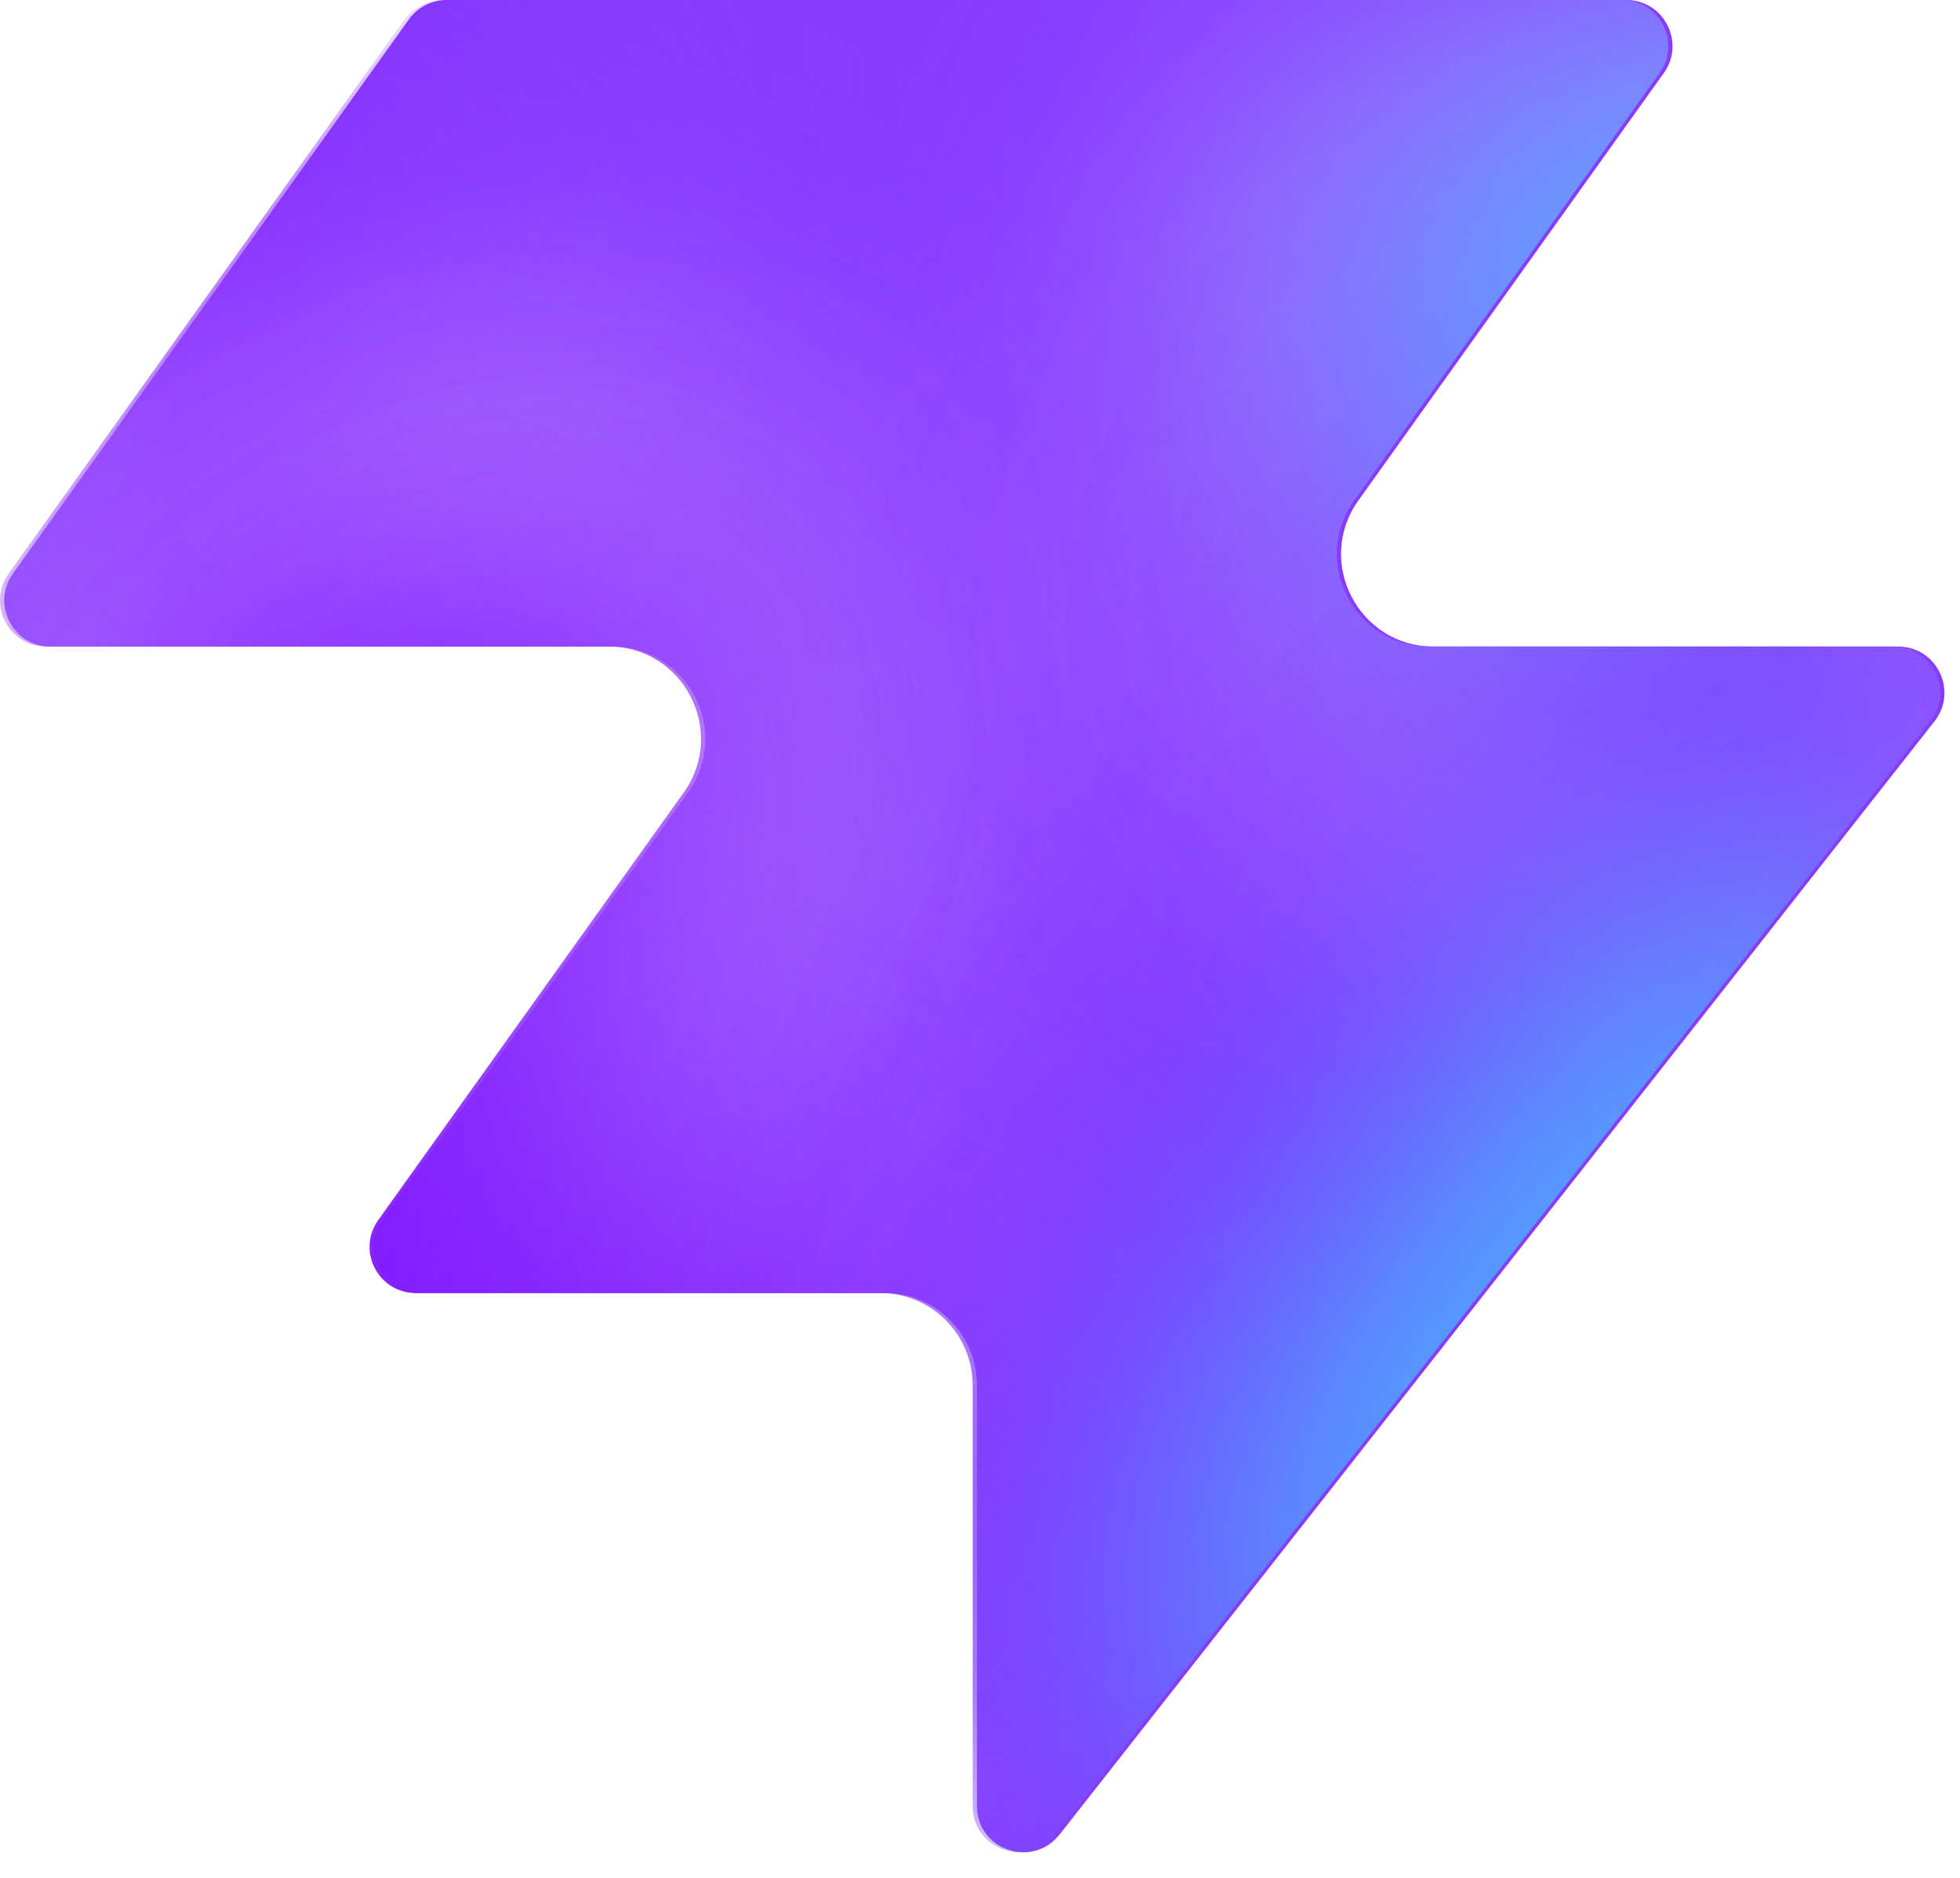
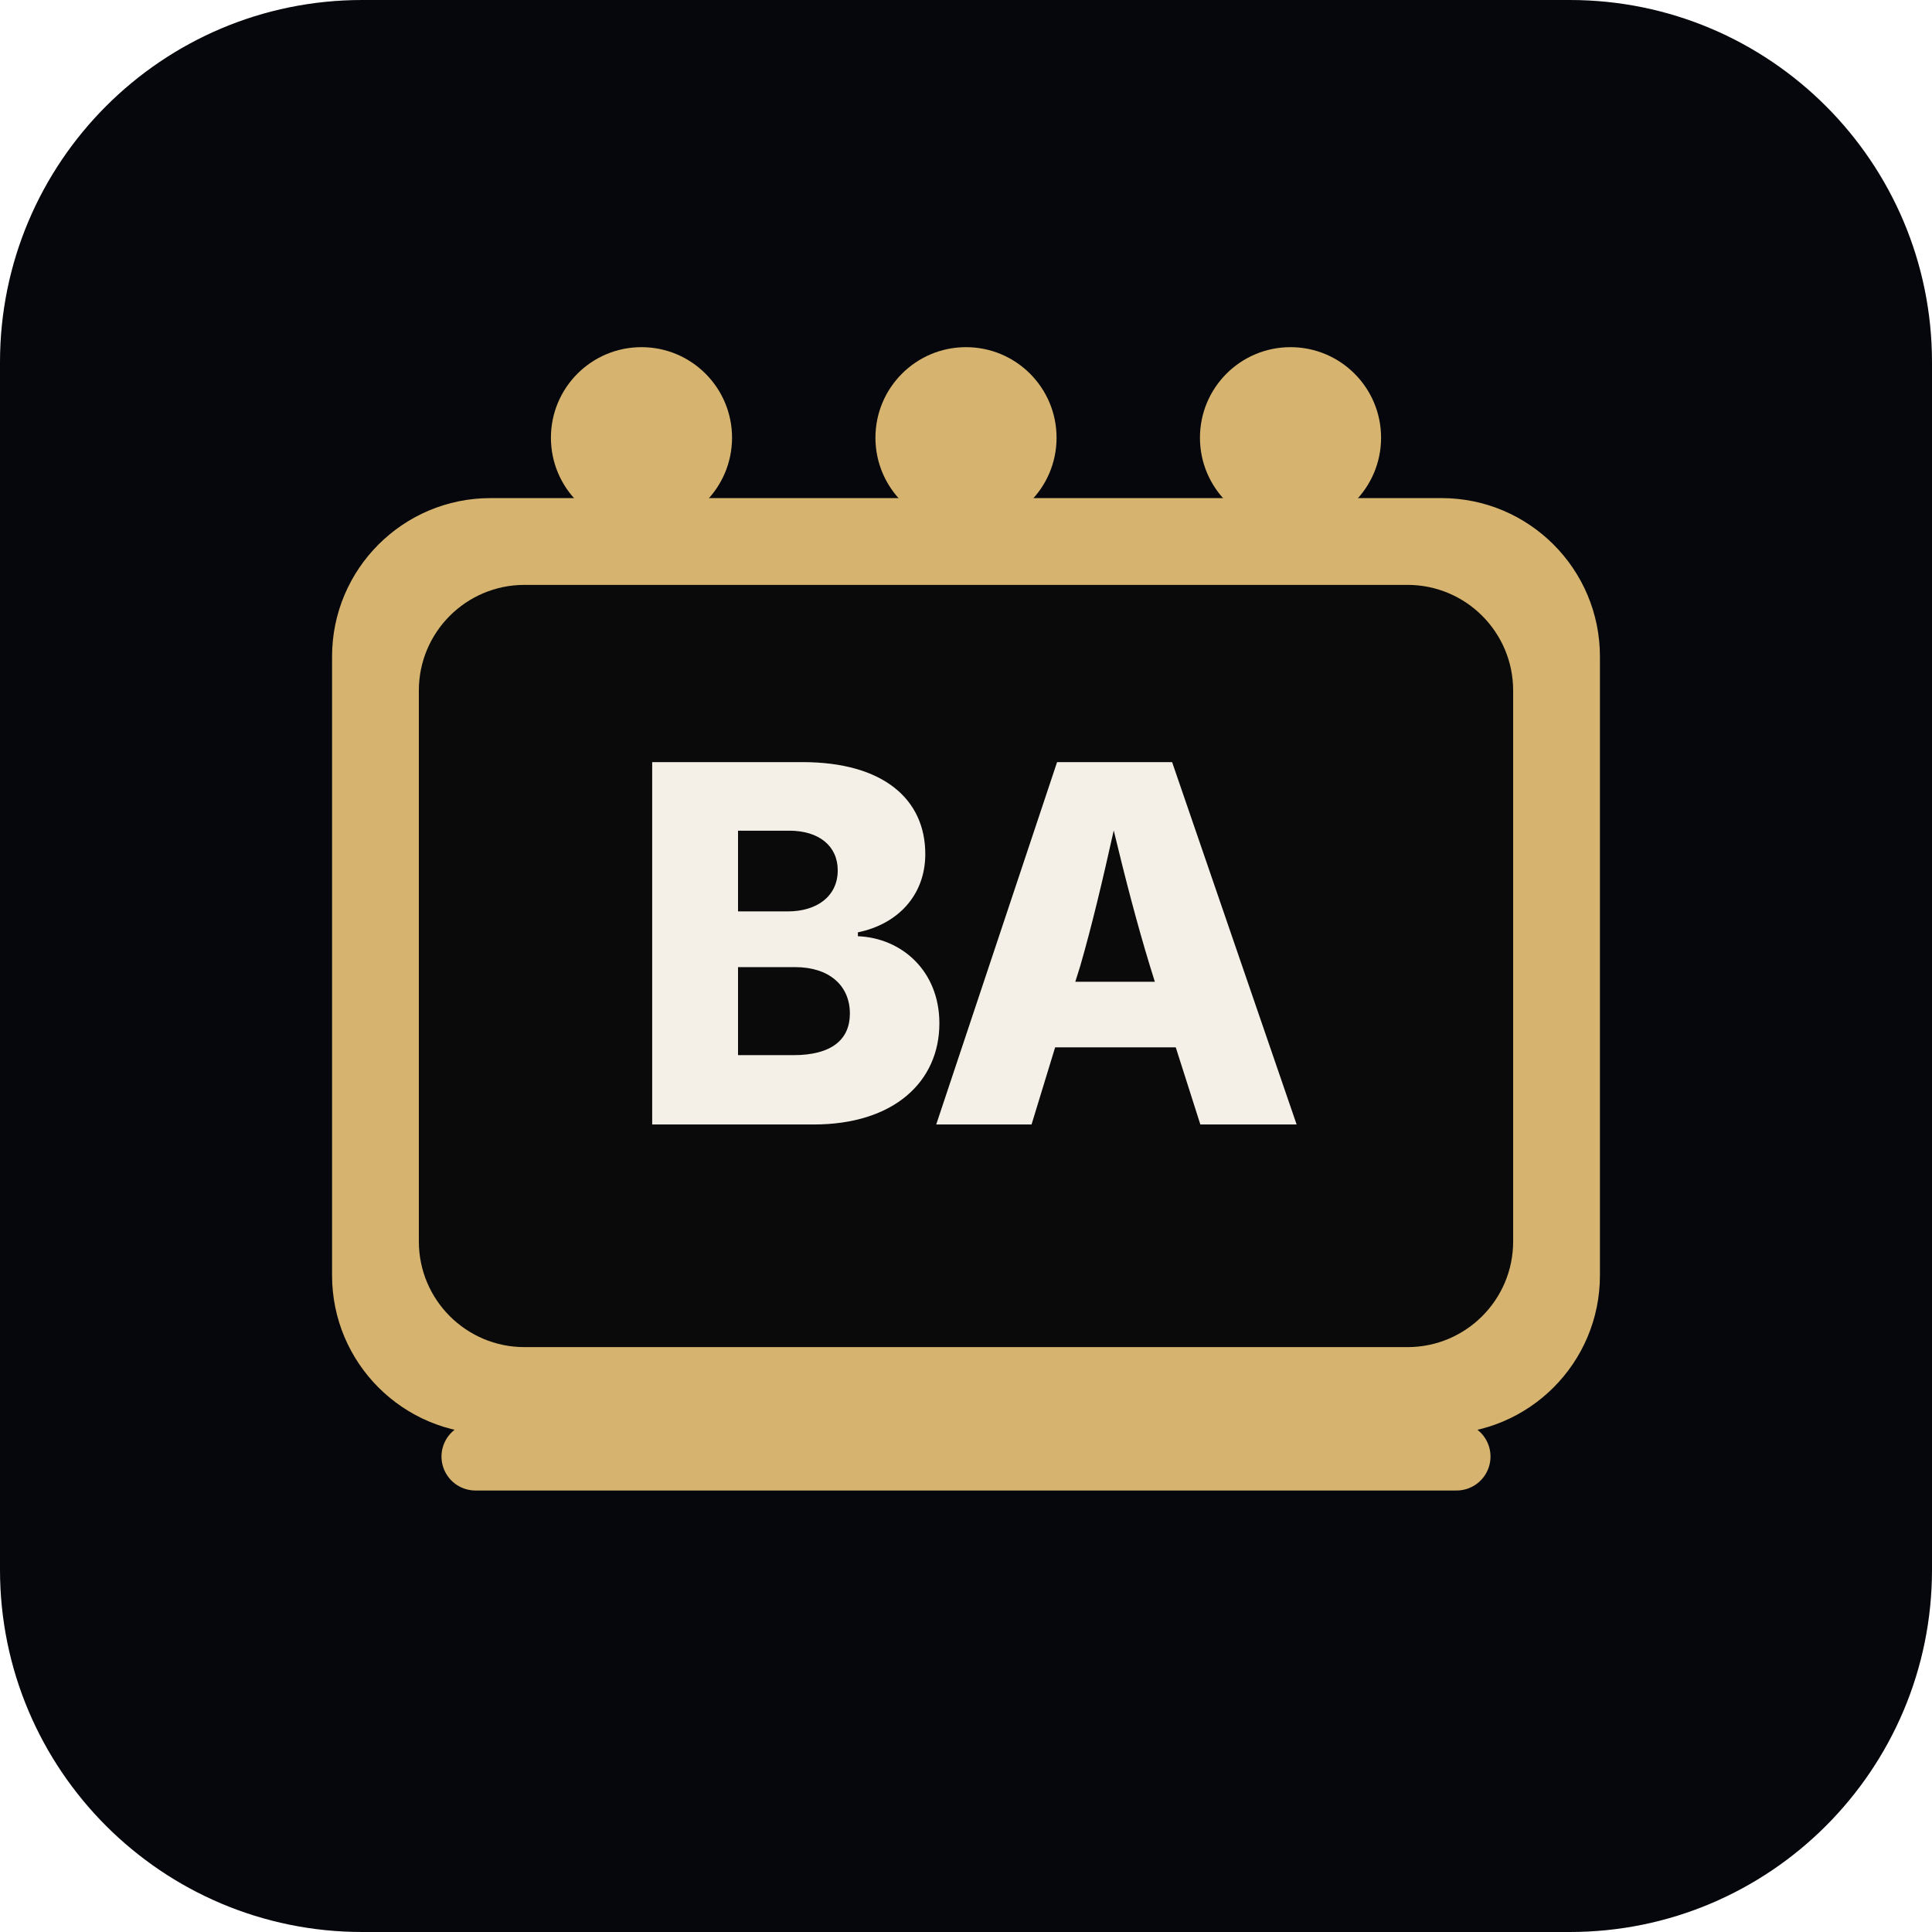
- <svg xmlns="http://www.w3.org/2000/svg" width="48" height="46" fill="none" viewBox="0 0 48 46">
-   <path fill="#863bff" d="M25.946 44.938c-.664.845-2.021.375-2.021-.698V33.937a2.26 2.26 0 0 0-2.262-2.262H10.287c-.92 0-1.456-1.04-.92-1.788l7.48-10.471c1.07-1.497 0-3.578-1.842-3.578H1.237c-.92 0-1.456-1.04-.92-1.788L10.013.474c.214-.297.556-.474.92-.474h28.894c.92 0 1.456 1.04.92 1.788l-7.48 10.471c-1.07 1.498 0 3.579 1.842 3.579h11.377c.943 0 1.473 1.088.89 1.83L25.947 44.94z" style="fill:#863bff;fill:color(display-p3 .525 .23 1);fill-opacity:1" />
-   <mask id="a" width="48" height="46" x="0" y="0" maskUnits="userSpaceOnUse" style="mask-type:alpha">
-     <path fill="#000" d="M25.842 44.938c-.664.844-2.021.375-2.021-.698V33.937a2.26 2.26 0 0 0-2.262-2.262H10.183c-.92 0-1.456-1.04-.92-1.788l7.48-10.471c1.07-1.498 0-3.579-1.842-3.579H1.133c-.92 0-1.456-1.04-.92-1.787L9.91.473c.214-.297.556-.474.92-.474h28.894c.92 0 1.456 1.04.92 1.788l-7.48 10.471c-1.07 1.498 0 3.578 1.842 3.578h11.377c.943 0 1.473 1.088.89 1.832L25.843 44.94z" style="fill:#000;fill-opacity:1" />
-   </mask>
-   <g mask="url(#a)">
-     <g filter="url(#b)">
-       <ellipse cx="5.508" cy="14.704" fill="#ede6ff" rx="5.508" ry="14.704" style="fill:#ede6ff;fill:color(display-p3 .927 .903 1);fill-opacity:1" transform="matrix(.00324 1 1 -.00324 -4.47 31.516)" />
-     </g>
-     <g filter="url(#c)">
-       <ellipse cx="10.399" cy="29.851" fill="#ede6ff" rx="10.399" ry="29.851" style="fill:#ede6ff;fill:color(display-p3 .927 .903 1);fill-opacity:1" transform="matrix(.00324 1 1 -.00324 -39.328 7.883)" />
-     </g>
-     <g filter="url(#d)">
-       <ellipse cx="5.508" cy="30.487" fill="#7e14ff" rx="5.508" ry="30.487" style="fill:#7e14ff;fill:color(display-p3 .492 .077 1);fill-opacity:1" transform="rotate(89.814 -25.913 -14.639)scale(1 -1)" />
-     </g>
-     <g filter="url(#e)">
-       <ellipse cx="5.508" cy="30.599" fill="#7e14ff" rx="5.508" ry="30.599" style="fill:#7e14ff;fill:color(display-p3 .492 .077 1);fill-opacity:1" transform="rotate(89.814 -32.644 -3.334)scale(1 -1)" />
-     </g>
-     <g filter="url(#f)">
-       <ellipse cx="5.508" cy="30.599" fill="#7e14ff" rx="5.508" ry="30.599" style="fill:#7e14ff;fill:color(display-p3 .492 .077 1);fill-opacity:1" transform="matrix(.00324 1 1 -.00324 -34.34 30.47)" />
-     </g>
-     <g filter="url(#g)">
-       <ellipse cx="14.072" cy="22.078" fill="#ede6ff" rx="14.072" ry="22.078" style="fill:#ede6ff;fill:color(display-p3 .927 .903 1);fill-opacity:1" transform="rotate(93.35 24.506 48.493)scale(-1 1)" />
-     </g>
-     <g filter="url(#h)">
-       <ellipse cx="3.47" cy="21.501" fill="#7e14ff" rx="3.47" ry="21.501" style="fill:#7e14ff;fill:color(display-p3 .492 .077 1);fill-opacity:1" transform="rotate(89.009 28.708 47.59)scale(-1 1)" />
-     </g>
-     <g filter="url(#i)">
-       <ellipse cx="3.47" cy="21.501" fill="#7e14ff" rx="3.47" ry="21.501" style="fill:#7e14ff;fill:color(display-p3 .492 .077 1);fill-opacity:1" transform="rotate(89.009 28.708 47.59)scale(-1 1)" />
-     </g>
-     <g filter="url(#j)">
-       <ellipse cx=".387" cy="8.972" fill="#7e14ff" rx="4.407" ry="29.108" style="fill:#7e14ff;fill:color(display-p3 .492 .077 1);fill-opacity:1" transform="rotate(39.51 .387 8.972)" />
-     </g>
-     <g filter="url(#k)">
-       <ellipse cx="47.523" cy="-6.092" fill="#7e14ff" rx="4.407" ry="29.108" style="fill:#7e14ff;fill:color(display-p3 .492 .077 1);fill-opacity:1" transform="rotate(37.892 47.523 -6.092)" />
-     </g>
-     <g filter="url(#l)">
-       <ellipse cx="41.412" cy="6.333" fill="#47bfff" rx="5.971" ry="9.665" style="fill:#47bfff;fill:color(display-p3 .28 .748 1);fill-opacity:1" transform="rotate(37.892 41.412 6.333)" />
-     </g>
-     <g filter="url(#m)">
-       <ellipse cx="-1.879" cy="38.332" fill="#7e14ff" rx="4.407" ry="29.108" style="fill:#7e14ff;fill:color(display-p3 .492 .077 1);fill-opacity:1" transform="rotate(37.892 -1.88 38.332)" />
-     </g>
-     <g filter="url(#n)">
-       <ellipse cx="-1.879" cy="38.332" fill="#7e14ff" rx="4.407" ry="29.108" style="fill:#7e14ff;fill:color(display-p3 .492 .077 1);fill-opacity:1" transform="rotate(37.892 -1.88 38.332)" />
-     </g>
-     <g filter="url(#o)">
-       <ellipse cx="35.651" cy="29.907" fill="#7e14ff" rx="4.407" ry="29.108" style="fill:#7e14ff;fill:color(display-p3 .492 .077 1);fill-opacity:1" transform="rotate(37.892 35.651 29.907)" />
-     </g>
-     <g filter="url(#p)">
-       <ellipse cx="38.418" cy="32.4" fill="#47bfff" rx="5.971" ry="15.297" style="fill:#47bfff;fill:color(display-p3 .28 .748 1);fill-opacity:1" transform="rotate(37.892 38.418 32.4)" />
-     </g>
+ <svg xmlns="http://www.w3.org/2000/svg" width="512" height="512" viewBox="0 0 512 512" role="img" aria-label="BrickAlpha logo">
+   <rect width="512" height="512" rx="96" fill="#05070c" />
+   <rect x="88" y="132" width="336" height="248" rx="42" fill="#d6b36e" />
+   <rect x="111" y="155" width="290" height="202" rx="28" fill="#090a09" />
+   <g fill="#d6b36e">
+     <circle cx="170" cy="116" r="24" />
+     <circle cx="256" cy="116" r="24" />
+     <circle cx="342" cy="116" r="24" />
  </g>
-   <defs>
-     <filter id="b" width="60.045" height="41.654" x="-19.77" y="16.149" color-interpolation-filters="sRGB" filterUnits="userSpaceOnUse">
-       <feFlood flood-opacity="0" result="BackgroundImageFix" />
-       <feBlend in="SourceGraphic" in2="BackgroundImageFix" result="shape" />
-       <feGaussianBlur result="effect1_foregroundBlur_2002_17158" stdDeviation="7.659" />
-     </filter>
-     <filter id="c" width="90.34" height="51.437" x="-54.613" y="-7.533" color-interpolation-filters="sRGB" filterUnits="userSpaceOnUse">
-       <feFlood flood-opacity="0" result="BackgroundImageFix" />
-       <feBlend in="SourceGraphic" in2="BackgroundImageFix" result="shape" />
-       <feGaussianBlur result="effect1_foregroundBlur_2002_17158" stdDeviation="7.659" />
-     </filter>
-     <filter id="d" width="79.355" height="29.4" x="-49.64" y="2.03" color-interpolation-filters="sRGB" filterUnits="userSpaceOnUse">
-       <feFlood flood-opacity="0" result="BackgroundImageFix" />
-       <feBlend in="SourceGraphic" in2="BackgroundImageFix" result="shape" />
-       <feGaussianBlur result="effect1_foregroundBlur_2002_17158" stdDeviation="4.596" />
-     </filter>
-     <filter id="e" width="79.579" height="29.4" x="-45.045" y="20.029" color-interpolation-filters="sRGB" filterUnits="userSpaceOnUse">
-       <feFlood flood-opacity="0" result="BackgroundImageFix" />
-       <feBlend in="SourceGraphic" in2="BackgroundImageFix" result="shape" />
-       <feGaussianBlur result="effect1_foregroundBlur_2002_17158" stdDeviation="4.596" />
-     </filter>
-     <filter id="f" width="79.579" height="29.4" x="-43.513" y="21.178" color-interpolation-filters="sRGB" filterUnits="userSpaceOnUse">
-       <feFlood flood-opacity="0" result="BackgroundImageFix" />
-       <feBlend in="SourceGraphic" in2="BackgroundImageFix" result="shape" />
-       <feGaussianBlur result="effect1_foregroundBlur_2002_17158" stdDeviation="4.596" />
-     </filter>
-     <filter id="g" width="74.749" height="58.852" x="15.756" y="-17.901" color-interpolation-filters="sRGB" filterUnits="userSpaceOnUse">
-       <feFlood flood-opacity="0" result="BackgroundImageFix" />
-       <feBlend in="SourceGraphic" in2="BackgroundImageFix" result="shape" />
-       <feGaussianBlur result="effect1_foregroundBlur_2002_17158" stdDeviation="7.659" />
-     </filter>
-     <filter id="h" width="61.377" height="25.362" x="23.548" y="2.284" color-interpolation-filters="sRGB" filterUnits="userSpaceOnUse">
-       <feFlood flood-opacity="0" result="BackgroundImageFix" />
-       <feBlend in="SourceGraphic" in2="BackgroundImageFix" result="shape" />
-       <feGaussianBlur result="effect1_foregroundBlur_2002_17158" stdDeviation="4.596" />
-     </filter>
-     <filter id="i" width="61.377" height="25.362" x="23.548" y="2.284" color-interpolation-filters="sRGB" filterUnits="userSpaceOnUse">
-       <feFlood flood-opacity="0" result="BackgroundImageFix" />
-       <feBlend in="SourceGraphic" in2="BackgroundImageFix" result="shape" />
-       <feGaussianBlur result="effect1_foregroundBlur_2002_17158" stdDeviation="4.596" />
-     </filter>
-     <filter id="j" width="56.045" height="63.649" x="-27.636" y="-22.853" color-interpolation-filters="sRGB" filterUnits="userSpaceOnUse">
-       <feFlood flood-opacity="0" result="BackgroundImageFix" />
-       <feBlend in="SourceGraphic" in2="BackgroundImageFix" result="shape" />
-       <feGaussianBlur result="effect1_foregroundBlur_2002_17158" stdDeviation="4.596" />
-     </filter>
-     <filter id="k" width="54.814" height="64.646" x="20.116" y="-38.415" color-interpolation-filters="sRGB" filterUnits="userSpaceOnUse">
-       <feFlood flood-opacity="0" result="BackgroundImageFix" />
-       <feBlend in="SourceGraphic" in2="BackgroundImageFix" result="shape" />
-       <feGaussianBlur result="effect1_foregroundBlur_2002_17158" stdDeviation="4.596" />
-     </filter>
-     <filter id="l" width="33.541" height="35.313" x="24.641" y="-11.323" color-interpolation-filters="sRGB" filterUnits="userSpaceOnUse">
-       <feFlood flood-opacity="0" result="BackgroundImageFix" />
-       <feBlend in="SourceGraphic" in2="BackgroundImageFix" result="shape" />
-       <feGaussianBlur result="effect1_foregroundBlur_2002_17158" stdDeviation="4.596" />
-     </filter>
-     <filter id="m" width="54.814" height="64.646" x="-29.286" y="6.009" color-interpolation-filters="sRGB" filterUnits="userSpaceOnUse">
-       <feFlood flood-opacity="0" result="BackgroundImageFix" />
-       <feBlend in="SourceGraphic" in2="BackgroundImageFix" result="shape" />
-       <feGaussianBlur result="effect1_foregroundBlur_2002_17158" stdDeviation="4.596" />
-     </filter>
-     <filter id="n" width="54.814" height="64.646" x="-29.286" y="6.009" color-interpolation-filters="sRGB" filterUnits="userSpaceOnUse">
-       <feFlood flood-opacity="0" result="BackgroundImageFix" />
-       <feBlend in="SourceGraphic" in2="BackgroundImageFix" result="shape" />
-       <feGaussianBlur result="effect1_foregroundBlur_2002_17158" stdDeviation="4.596" />
-     </filter>
-     <filter id="o" width="54.814" height="64.646" x="8.244" y="-2.416" color-interpolation-filters="sRGB" filterUnits="userSpaceOnUse">
-       <feFlood flood-opacity="0" result="BackgroundImageFix" />
-       <feBlend in="SourceGraphic" in2="BackgroundImageFix" result="shape" />
-       <feGaussianBlur result="effect1_foregroundBlur_2002_17158" stdDeviation="4.596" />
-     </filter>
-     <filter id="p" width="39.409" height="43.623" x="18.713" y="10.588" color-interpolation-filters="sRGB" filterUnits="userSpaceOnUse">
-       <feFlood flood-opacity="0" result="BackgroundImageFix" />
-       <feBlend in="SourceGraphic" in2="BackgroundImageFix" result="shape" />
-       <feGaussianBlur result="effect1_foregroundBlur_2002_17158" stdDeviation="4.596" />
-     </filter>
-   </defs>
+   <text x="256" y="298" text-anchor="middle" font-family="Inter, Arial, sans-serif" font-size="132" font-weight="800" letter-spacing="-8" fill="#f4f0e7">BA</text>
+   <path d="M126 386h260" stroke="#d6b36e" stroke-width="18" stroke-linecap="round" />
</svg>
